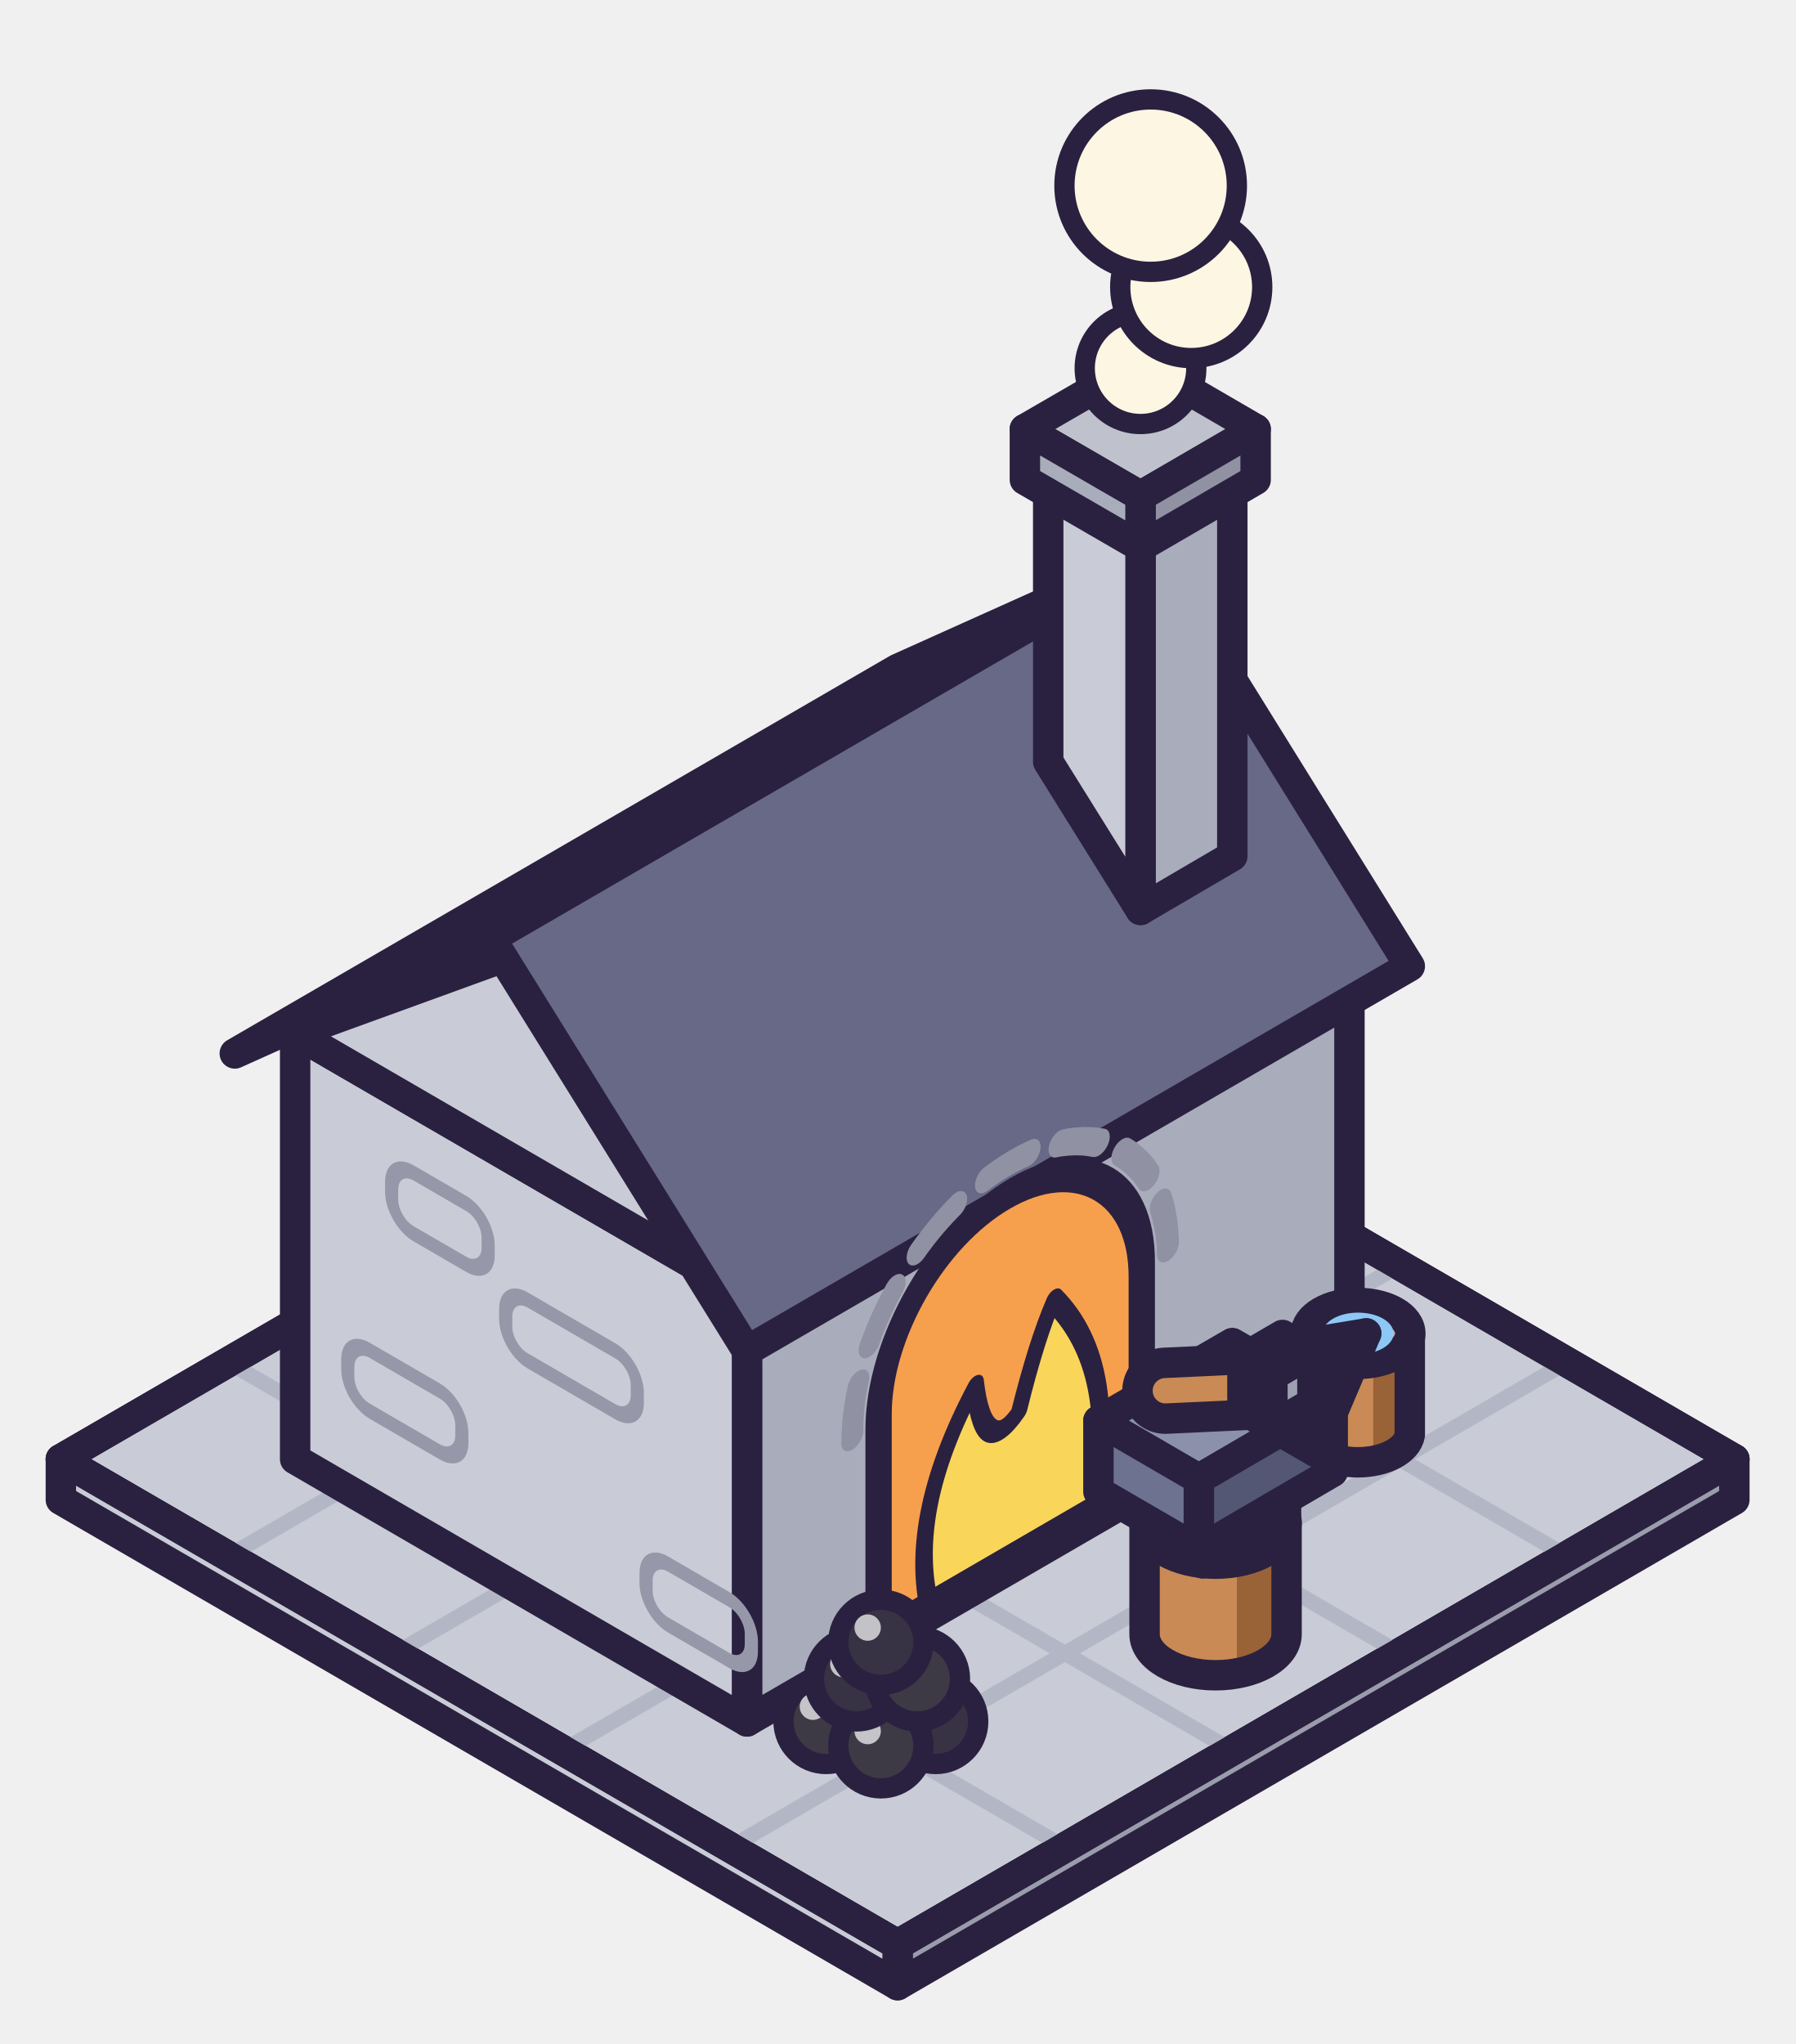
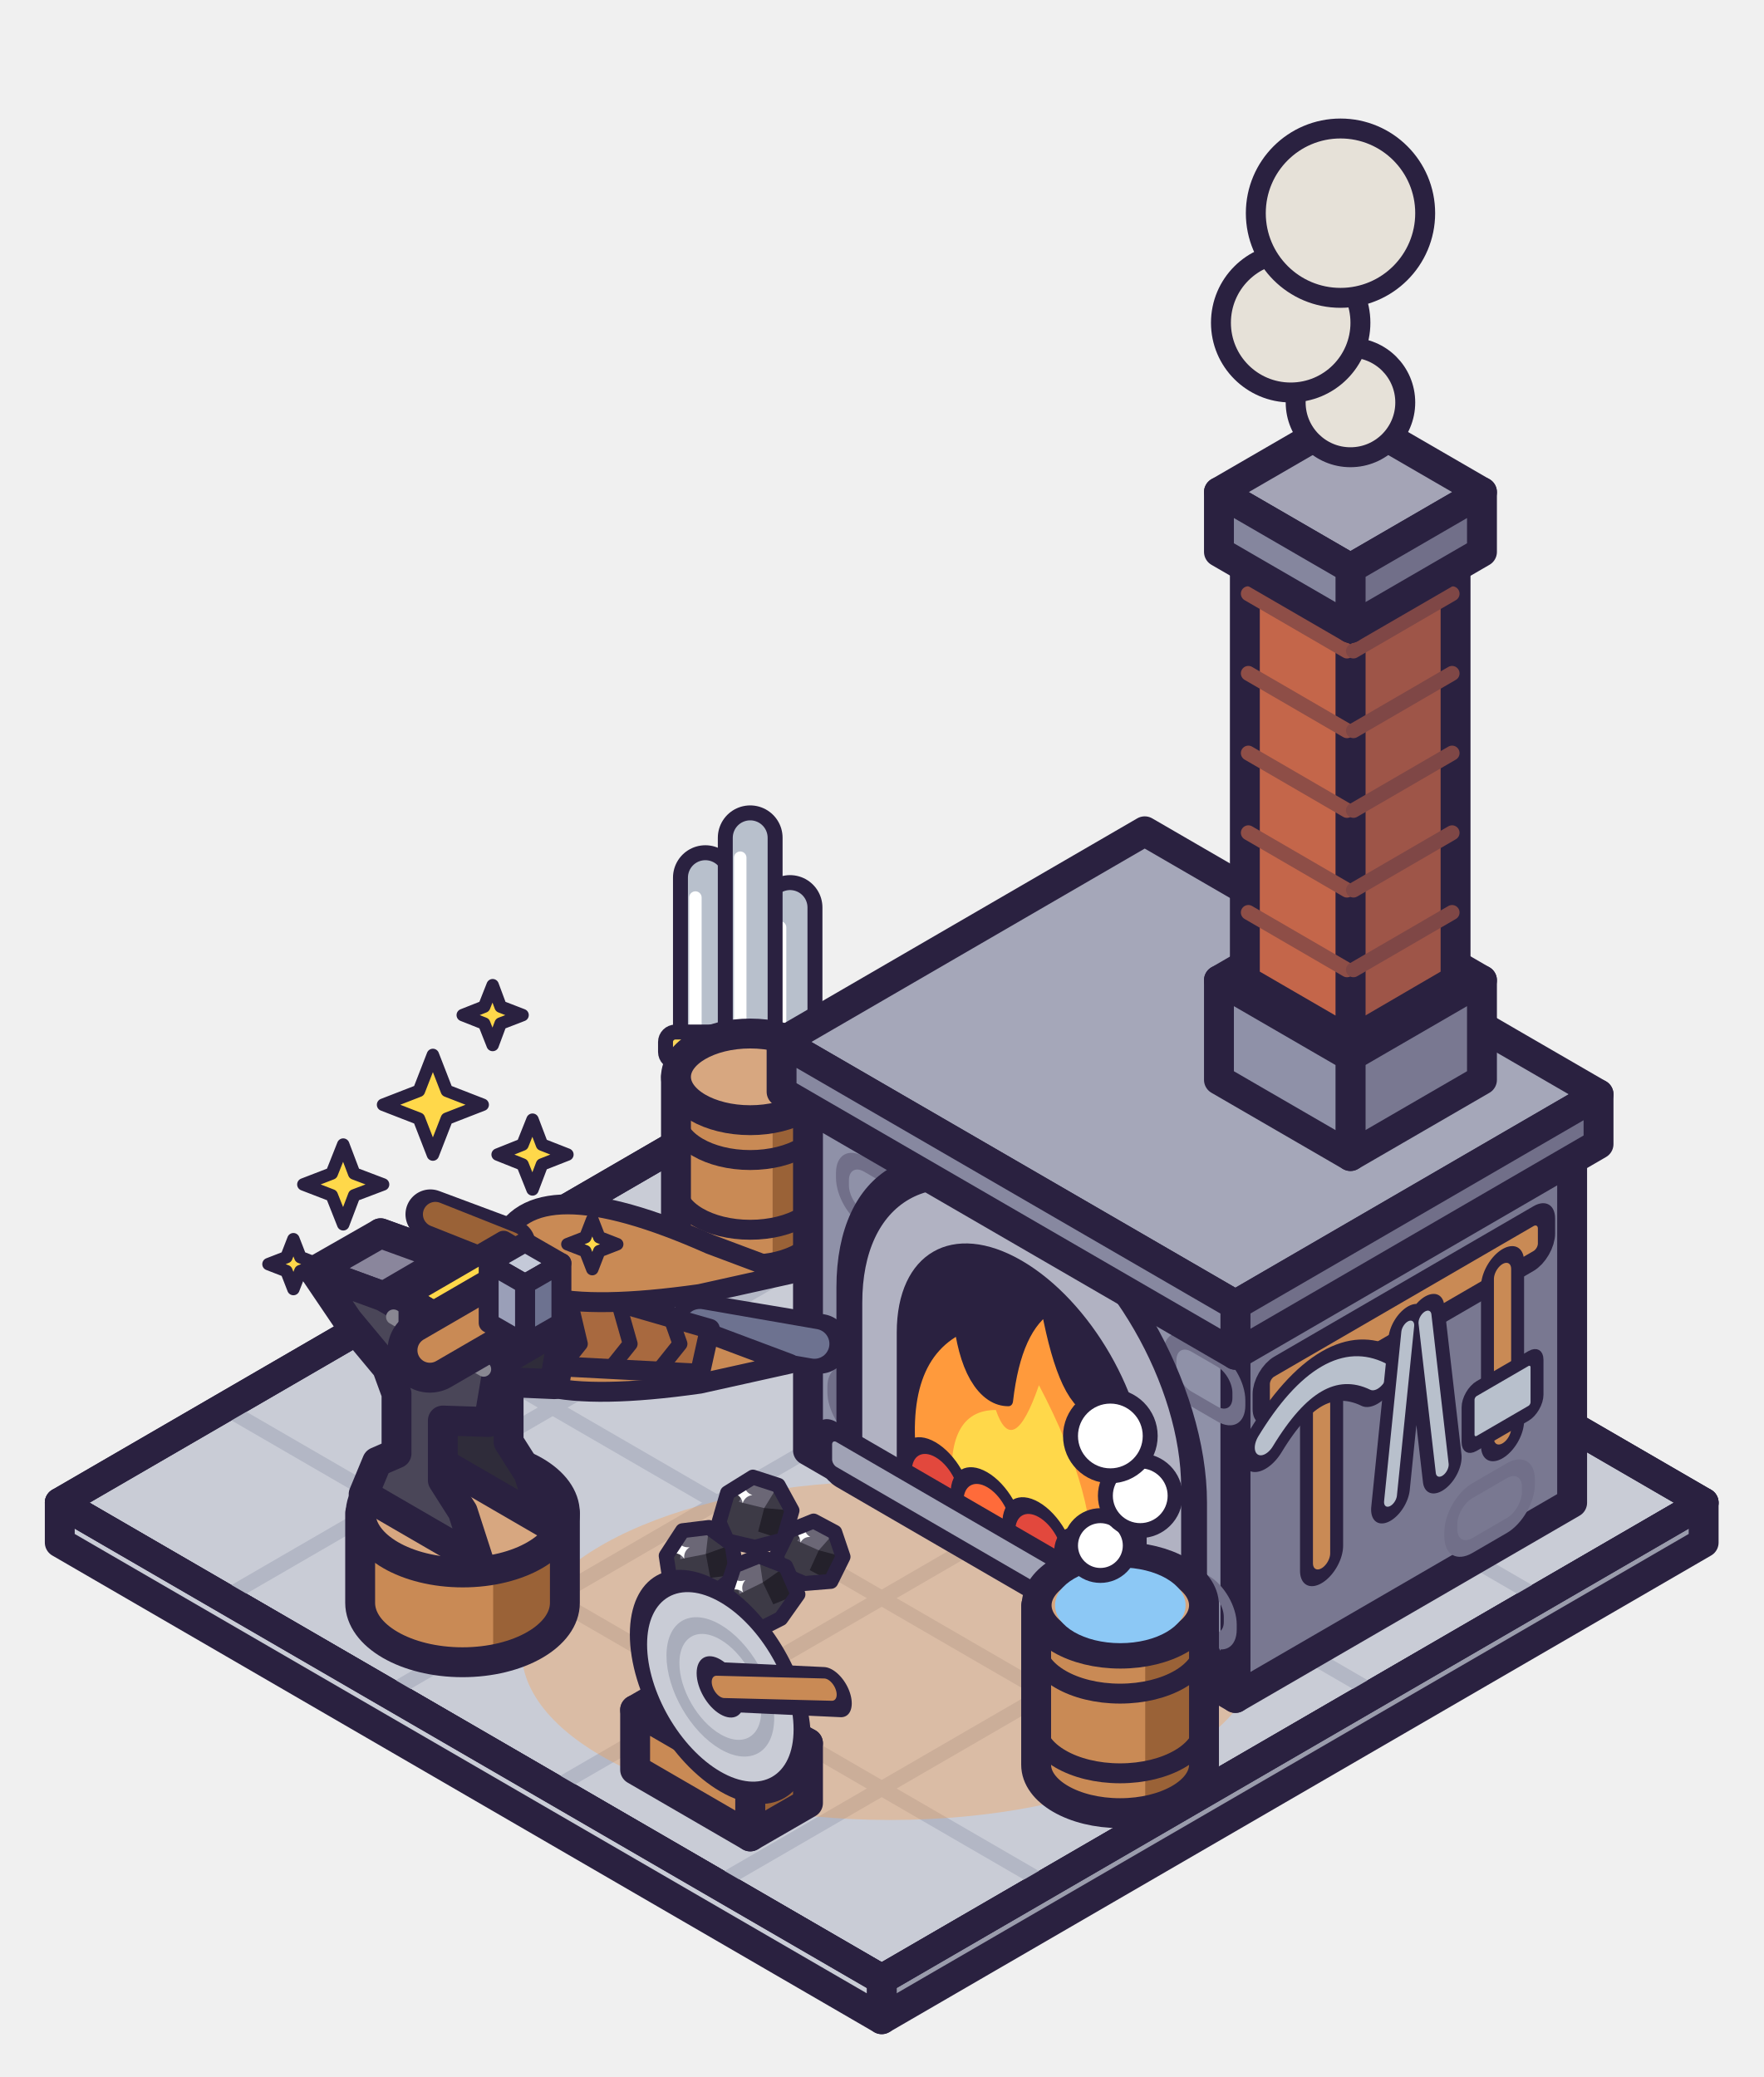
- <svg xmlns="http://www.w3.org/2000/svg" width="354" height="403" viewBox="0 0 354 403" stroke-linejoin="round" stroke-linecap="round">
+ <svg xmlns="http://www.w3.org/2000/svg" width="354" height="417" viewBox="0 0 354 417" stroke-linejoin="round" stroke-linecap="round">
  <defs>
    <clipPath id="cyl1">
-       <path d="M257.5 262.9 L257.5 282.9 A10.3 6 0 0 0 278 282.9 L278 262.9 Z" />
+       <path d="M135.7 216.2 L135.7 246.2 A14.9 8.7 0 0 0 165.5 246.2 L165.5 216.2 Z" />
    </clipPath>
    <clipPath id="cyl2">
-       <path d="M225.7 300.2 L225.7 322.2 A14 8.1 0 0 0 253.7 322.2 L253.7 300.2 Z" />
+       <path d="M72.3 303.8 L72.3 321.8 A20.5 11.9 0 0 0 113.4 321.8 L113.4 303.8 Z" />
+     </clipPath>
+     <clipPath id="cyl3">
+       <path d="M208 322.3 L208 354.3 A16.8 9.7 0 0 0 241.7 354.3 L241.7 322.3 Z" />
    </clipPath>
  </defs>
-   <polygon points="177,192 342,287.7 177,383.4 12,287.7" fill="#c9ccd6" stroke="#2a2140" stroke-width="6" />
-   <polygon points="342,295.7 177,391.4 177,383.4 342,287.7" fill="#9a9cac" stroke="#2a2140" stroke-width="6" />
-   <polygon points="177,391.4 12,295.7 12,287.7 177,383.4" fill="#c9ccd6" stroke="#2a2140" stroke-width="6" />
-   <path d="M207.4 212.7 L47.6 305.3" stroke="#b3b7c5" stroke-width="3" fill="none" />
-   <path d="M146.6 212.7 L306.4 305.3" stroke="#b3b7c5" stroke-width="3" fill="none" />
-   <path d="M240.4 231.8 L80.6 324.4" stroke="#b3b7c5" stroke-width="3" fill="none" />
-   <path d="M113.6 231.8 L273.4 324.4" stroke="#b3b7c5" stroke-width="3" fill="none" />
-   <path d="M273.4 251 L113.6 343.6" stroke="#b3b7c5" stroke-width="3" fill="none" />
-   <path d="M80.6 251 L240.4 343.6" stroke="#b3b7c5" stroke-width="3" fill="none" />
-   <path d="M306.4 270.1 L146.6 362.7" stroke="#b3b7c5" stroke-width="3" fill="none" />
-   <path d="M47.6 270.1 L207.4 362.7" stroke="#b3b7c5" stroke-width="3" fill="none" />
-   <polygon points="177,192 342,287.7 177,383.4 12,287.7" fill="none" stroke="#2a2140" stroke-width="6" />
-   <polygon points="177,134.8 266.1,186.5 147.3,255.4 58.2,203.7" fill="#d9dbe2" stroke="#2a2140" stroke-width="6" />
-   <polygon points="266.1,270.5 147.3,339.4 147.3,255.4 266.1,186.5" fill="#a9adbb" stroke="#2a2140" stroke-width="6" />
-   <polygon points="147.3,339.4 58.2,287.7 58.2,203.7 147.3,255.4" fill="#c9ccd6" stroke="#2a2140" stroke-width="6" />
-   <g transform="matrix(0.865 0.502 0 1 58.2 287.7)">
-     <rect x="12" y="-30" width="26" height="12" rx="5" fill="none" stroke="#9698a9" stroke-width="3" />
+   <polygon points="177,206 342,301.7 177,397.4 12,301.7" fill="#c9ccd6" stroke="#2a2140" stroke-width="6" />
+   <polygon points="342,309.7 177,405.4 177,397.4 342,301.7" fill="#9a9cac" stroke="#2a2140" stroke-width="6" />
+   <polygon points="177,405.4 12,309.7 12,301.7 177,397.4" fill="#c9ccd6" stroke="#2a2140" stroke-width="6" />
+   <path d="M207.4 226.7 L47.6 319.3" stroke="#b3b7c5" stroke-width="3" fill="none" />
+   <path d="M146.6 226.7 L306.4 319.3" stroke="#b3b7c5" stroke-width="3" fill="none" />
+   <path d="M240.4 245.8 L80.6 338.4" stroke="#b3b7c5" stroke-width="3" fill="none" />
+   <path d="M113.6 245.8 L273.4 338.4" stroke="#b3b7c5" stroke-width="3" fill="none" />
+   <path d="M273.4 265 L113.6 357.6" stroke="#b3b7c5" stroke-width="3" fill="none" />
+   <path d="M80.6 265 L240.4 357.6" stroke="#b3b7c5" stroke-width="3" fill="none" />
+   <path d="M306.4 284.1 L146.6 376.7" stroke="#b3b7c5" stroke-width="3" fill="none" />
+   <path d="M47.6 284.1 L207.4 376.7" stroke="#b3b7c5" stroke-width="3" fill="none" />
+   <polygon points="177,206 342,301.7 177,397.4 12,301.7" fill="none" stroke="#2a2140" stroke-width="6" />
+   <ellipse cx="178.7" cy="331.4" rx="74" ry="34" fill="#ff9a3c" opacity="0.32" />
+   <path d="M141.6 216.2 L141.6 176.2" stroke="#2a2140" stroke-width="13" />
+   <path d="M141.6 216.2 L141.6 176.2" stroke="#b8c0cc" stroke-width="7" />
+   <path d="M139.6 180.2 L139.6 208.2" stroke="#ffffff" stroke-width="2.5" />
+   <rect x="133.6" y="207.2" width="16" height="6" rx="2" fill="#f9d65a" stroke="#2a2140" stroke-width="3" />
+   <path d="M158.6 216.2 L158.6 182.2" stroke="#2a2140" stroke-width="13" />
+   <path d="M158.6 216.2 L158.6 182.2" stroke="#b8c0cc" stroke-width="7" />
+   <path d="M156.6 186.2 L156.6 208.2" stroke="#ffffff" stroke-width="2.5" />
+   <rect x="150.6" y="207.2" width="16" height="6" rx="2" fill="#f9d65a" stroke="#2a2140" stroke-width="3" />
+   <path d="M150.6 216.2 L150.6 168.2" stroke="#2a2140" stroke-width="13" />
+   <path d="M150.6 216.2 L150.6 168.2" stroke="#b8c0cc" stroke-width="7" />
+   <path d="M148.6 172.2 L148.6 208.2" stroke="#ffffff" stroke-width="2.5" />
+   <rect x="142.6" y="207.2" width="16" height="6" rx="2" fill="#f9d65a" stroke="#2a2140" stroke-width="3" />
+   <path d="M135.7 216.2 L135.7 246.2 A14.9 8.7 0 0 0 165.5 246.2 L165.5 216.2 Z" fill="#c98a55" />
+   <rect x="155.1" y="207.5" width="14.9" height="47.3" fill="#9a6237" clip-path="url(#cyl1)" />
+   <path d="M135.7 238.2 A14.9 8.7 0 0 0 165.5 238.2" stroke="#2a2140" stroke-width="4" fill="none" clip-path="url(#cyl1)" />
+   <path d="M135.7 224.2 A14.9 8.7 0 0 0 165.5 224.2" stroke="#2a2140" stroke-width="4" fill="none" clip-path="url(#cyl1)" />
+   <path d="M135.7 216.2 L135.7 246.2 A14.9 8.7 0 0 0 165.5 246.2 L165.5 216.2 Z" fill="none" stroke="#2a2140" stroke-width="6" />
+   <ellipse cx="150.6" cy="216.2" rx="14.9" ry="8.7" fill="#d7a780" stroke="#2a2140" stroke-width="6" />
+   <polygon points="229.8,179.9 315.6,229.7 248,268.9 162.2,219.2" fill="#b1b2c2" stroke="#2a2140" stroke-width="6" />
+   <polygon points="315.6,301.7 248,340.9 248,268.9 315.6,229.7" fill="#797891" stroke="#2a2140" stroke-width="6" />
+   <polygon points="248,340.9 162.2,291.2 162.2,219.2 248,268.9" fill="#8f91a8" stroke="#2a2140" stroke-width="6" />
+   <g transform="matrix(0.865 0.502 0 1 162.2 291.2)">
+     <rect x="6" y="-20" width="14" height="11" rx="5" fill="none" stroke="#716f89" stroke-width="3" />
  </g>
-   <g transform="matrix(0.865 0.502 0 1 58.2 287.7)">
-     <rect x="48" y="-58" width="30" height="12" rx="5" fill="none" stroke="#9698a9" stroke-width="3" />
+   <g transform="matrix(0.865 0.502 0 1 162.2 291.2)">
+     <rect x="8" y="-64" width="18" height="11" rx="5" fill="none" stroke="#716f89" stroke-width="3" />
  </g>
-   <g transform="matrix(0.865 0.502 0 1 58.2 287.7)">
-     <rect x="80" y="-22" width="24" height="12" rx="5" fill="none" stroke="#9698a9" stroke-width="3" />
+   <g transform="matrix(0.865 0.502 0 1 162.2 291.2)">
+     <rect x="84" y="-66" width="16" height="11" rx="5" fill="none" stroke="#716f89" stroke-width="3" />
  </g>
-   <g transform="matrix(0.865 0.502 0 1 58.2 287.7)">
-     <rect x="22" y="-70" width="22" height="12" rx="5" fill="none" stroke="#9698a9" stroke-width="3" />
+   <g transform="matrix(0.865 0.502 0 1 162.2 291.2)">
+     <rect x="86" y="-20" width="12" height="11" rx="5" fill="none" stroke="#716f89" stroke-width="3" />
  </g>
-   <polygon points="58.2,203.7 147.3,255.4 102.8,187.5" fill="#c9ccd6" stroke="#2a2140" stroke-width="6" />
-   <polygon points="177,131.9 46.3,207.7 96.8,185 227.5,109.2" fill="#7c7f9e" stroke="#2a2140" stroke-width="6" />
-   <polygon points="278,190.5 147.3,266.3 96.8,185 227.5,109.2" fill="#686887" stroke="#2a2140" stroke-width="6" />
-   <polygon points="224.9,84 243,94.6 224.9,105.1 206.7,94.6" fill="#d9dbe2" stroke="#2a2140" stroke-width="6" />
-   <polygon points="243,168.8 224.9,179.4 224.9,105.1 243,94.6" fill="#a9adbb" stroke="#2a2140" stroke-width="6" />
-   <polygon points="224.9,179.4 206.7,150.2 206.7,94.6 224.9,105.1" fill="#c9ccd6" stroke="#2a2140" stroke-width="6" />
-   <polygon points="224.9,71.4 247.6,84.6 224.9,97.8 202.1,84.6" fill="#bfc2cc" stroke="#2a2140" stroke-width="6" />
-   <polygon points="247.6,94.6 224.9,107.8 224.9,97.8 247.6,84.6" fill="#9091a2" stroke="#2a2140" stroke-width="6" />
-   <polygon points="224.9,107.8 202.1,94.6 202.1,84.6 224.9,97.8" fill="#a9adbb" stroke="#2a2140" stroke-width="6" />
-   <circle cx="224.9" cy="72.6" r="11" fill="#fdf6e3" stroke="#2a2140" stroke-width="4" />
-   <circle cx="234.9" cy="56.6" r="14" fill="#fdf6e3" stroke="#2a2140" stroke-width="4" />
-   <circle cx="226.9" cy="36.6" r="17" fill="#fdf6e3" stroke="#2a2140" stroke-width="4" />
-   <g transform="matrix(0.865 -0.502 0 1 147.3 339.4)">
-     <path d="M30 0 L30 -44 A30 30 0 0 1 90 -44 L90 0 Z" fill="#f6a04d" stroke="#2a2140" stroke-width="6" />
-     <path d="M42 0 Q36 -22 52 -40 Q54 -24 62 -30 Q66 -42 70 -48 Q86 -26 78 0 Z" fill="#f9d65a" stroke="#2a2140" stroke-width="4" />
-     <path d="M30 -2 L90 -2" stroke="#2a2140" stroke-width="6" />
-     <path d="M24 -44 A36 36 0 0 1 96 -44" fill="none" stroke="#9091a2" stroke-width="5" stroke-dasharray="10 7" />
+   <g transform="matrix(0.865 -0.502 0 1 248 340.9)">
+     <rect x="50" y="-14" width="18" height="11" rx="5" fill="none" stroke="#716f89" stroke-width="3" />
  </g>
-   <path d="M257.5 262.9 L257.5 282.9 A10.3 6 0 0 0 278 282.9 L278 262.9 Z" fill="#c98a55" />
-   <rect x="270.8" y="257" width="10.3" height="31.9" fill="#9a6237" clip-path="url(#cyl1)" />
-   <path d="M257.5 262.9 L257.5 282.9 A10.3 6 0 0 0 278 282.9 L278 262.9 Z" fill="none" stroke="#2a2140" stroke-width="6" />
-   <ellipse cx="267.8" cy="262.9" rx="10.3" ry="6" fill="#d7a780" stroke="#2a2140" stroke-width="6" />
-   <ellipse cx="267.8" cy="262.9" rx="7" ry="4.1" fill="#8cc8f5" />
-   <circle cx="162.9" cy="339.4" r="8.4" fill="#3d3a46" stroke="#2a2140" stroke-width="4" />
-   <circle cx="160.3" cy="336.5" r="2.6" fill="#ffffff" opacity="0.7" />
-   <circle cx="184.5" cy="339.4" r="8.4" fill="#373244" stroke="#2a2140" stroke-width="4" />
-   <circle cx="181.9" cy="336.5" r="2.6" fill="#ffffff" opacity="0.7" />
-   <circle cx="173.7" cy="344.2" r="8.4" fill="#3d3a46" stroke="#2a2140" stroke-width="4" />
-   <circle cx="171.1" cy="341.3" r="2.6" fill="#ffffff" opacity="0.7" />
-   <circle cx="168.9" cy="331" r="8.4" fill="#373244" stroke="#2a2140" stroke-width="4" />
-   <circle cx="166.3" cy="328.1" r="2.6" fill="#ffffff" opacity="0.7" />
-   <circle cx="180.9" cy="331" r="8.4" fill="#3d3a46" stroke="#2a2140" stroke-width="4" />
-   <circle cx="178.3" cy="328.1" r="2.6" fill="#ffffff" opacity="0.7" />
-   <circle cx="173.7" cy="323.8" r="8.4" fill="#373244" stroke="#2a2140" stroke-width="4" />
-   <circle cx="171.1" cy="320.9" r="2.6" fill="#ffffff" opacity="0.7" />
-   <path d="M225.7 300.2 L225.7 322.2 A14 8.1 0 0 0 253.7 322.2 L253.7 300.2 Z" fill="#c98a55" />
-   <rect x="243.9" y="292" width="14" height="38.2" fill="#9a6237" clip-path="url(#cyl2)" />
-   <path d="M225.7 300.2 L225.7 322.2 A14 8.1 0 0 0 253.7 322.2 L253.7 300.2 Z" fill="none" stroke="#2a2140" stroke-width="6" />
-   <ellipse cx="239.7" cy="300.2" rx="14" ry="8.1" fill="#d7a780" stroke="#2a2140" stroke-width="6" />
-   <polygon points="242.3,284.1 253.6,290.6 237.1,300.2 225.8,293.7" fill="#8b90ab" stroke="#2a2140" stroke-width="6" />
-   <polygon points="253.6,298.6 237.1,308.2 237.1,300.2 253.6,290.6" fill="#535774" stroke="#2a2140" stroke-width="6" />
-   <polygon points="237.1,308.2 225.8,301.7 225.8,293.7 237.1,300.2" fill="#6d7290" stroke="#2a2140" stroke-width="6" />
-   <polygon points="243,264.8 262.8,276.2 236.4,291.6 216.6,280.1" fill="#8b90ab" stroke="#2a2140" stroke-width="6" />
-   <polygon points="262.8,290.2 236.4,305.6 236.4,291.6 262.8,276.2" fill="#535774" stroke="#2a2140" stroke-width="6" />
-   <polygon points="236.4,305.6 216.6,294.1 216.6,280.1 236.4,291.6" fill="#6d7290" stroke="#2a2140" stroke-width="6" />
-   <polygon points="246.3,278.7 259.5,286.3 259.5,274.3 246.3,266.7" fill="#6d7290" stroke="#2a2140" stroke-width="6" />
-   <polygon points="259.5,286.3 259.5,274.3 269.4,262.9" fill="#535774" stroke="#2a2140" stroke-width="6" />
-   <polygon points="259.5,274.3 246.3,266.7 269.4,262.9" fill="#8b90ab" stroke="#2a2140" stroke-width="6" />
-   <path d="M229.8 274.2 L251.3 273.2" stroke="#2a2140" stroke-width="17" fill="none" />
-   <path d="M229.8 274.2 L251.3 273.2" stroke="#c98a55" stroke-width="5" fill="none" />
-   <polygon points="252.9,263.2 258.8,266.6 250.9,271.2 245,267.8" fill="#cad0d9" stroke="#2a2140" stroke-width="6" />
-   <polygon points="258.8,276.6 250.9,281.2 250.9,271.2 258.8,266.6" fill="#9ca0b0" stroke="#2a2140" stroke-width="6" />
-   <polygon points="250.9,281.2 245,277.8 245,267.8 250.9,271.2" fill="#b8c0cc" stroke="#2a2140" stroke-width="6" />
+   <g transform="matrix(0.865 0.502 0 1 162.2 291.2)">
+     <path d="M9.6 0 V-36 A40 40 0 0 1 89.6 -36 V0 Z" fill="#b1b2c2" stroke="#2a2140" stroke-width="6" />
+     <path d="M9.6 -36 A40 40 0 0 1 89.6 -36" fill="none" stroke="#2a2140" stroke-width="3" stroke-dasharray="3 14" />
+     <path d="M20.6 -6 V-34 A29 29 0 0 1 78.6 -34 V-6 Z" fill="#2a2140" />
+     <path d="M23.6 -8 Q19.6 -30 35.6 -44 Q37.6 -30 45.6 -34 Q47.6 -50 55.6 -58 Q59.6 -40 65.6 -42 Q79.6 -26 75.6 -8 Z" fill="#ff9a3c" stroke="#2a2140" stroke-width="4" />
+     <path d="M33.6 -8 Q31.6 -24 43.6 -30 Q47.6 -22 53.6 -40 Q67.6 -24 65.6 -8 Z" fill="#ffd84a" />
+     <circle cx="29.6" cy="-8" r="7" fill="#e2483d" stroke="#2a2140" stroke-width="3" />
+     <circle cx="41.6" cy="-8" r="7" fill="#ff6b3a" stroke="#2a2140" stroke-width="3" />
+     <circle cx="53.6" cy="-8" r="7" fill="#e2483d" stroke="#2a2140" stroke-width="3" />
+     <circle cx="65.6" cy="-8" r="7" fill="#ff6b3a" stroke="#2a2140" stroke-width="3" />
+     <rect x="3.6" y="-7" width="92" height="9" rx="3" fill="#a0a2b5" stroke="#2a2140" stroke-width="4" />
+   </g>
+   <g transform="matrix(0.865 -0.502 0 1 248 340.9)">
+     <rect x="6" y="-62" width="66.2" height="9" rx="3" fill="#c98a55" stroke="#2a2140" stroke-width="4" />
+     <path d="M20 -54 L20 -18" stroke="#2a2140" stroke-width="10" fill="none" />
+     <path d="M20 -54 L20 -18" stroke="#c98a55" stroke-width="4" fill="none" />
+     <path d="M7 -48 Q20 -60 33 -48" stroke="#2a2140" stroke-width="11" fill="none" />
+     <path d="M7 -48 Q20 -60 33 -48" stroke="#b8c0cc" stroke-width="5" fill="none" />
+     <path d="M40 -54 L36 -22 M44 -54 L48 -22" stroke="#2a2140" stroke-width="9" fill="none" />
+     <path d="M40 -54 L36 -22 M44 -54 L48 -22" stroke="#b8c0cc" stroke-width="3" fill="none" />
+     <path d="M62 -54 L62 -22" stroke="#2a2140" stroke-width="10" fill="none" />
+     <path d="M62 -54 L62 -22" stroke="#c98a55" stroke-width="4" fill="none" />
+     <rect x="54" y="-34" width="16" height="11" rx="2" fill="#b8c0cc" stroke="#2a2140" stroke-width="3" />
+   </g>
+   <polygon points="229.8,166.9 320.9,219.7 248,262 156.9,209.2" fill="#a5a7b9" stroke="#2a2140" stroke-width="6" />
+   <polygon points="320.9,229.7 248,272 248,262 320.9,219.7" fill="#716f89" stroke="#2a2140" stroke-width="6" />
+   <polygon points="248,272 156.9,219.2 156.9,209.2 248,262" fill="#8788a0" stroke="#2a2140" stroke-width="6" />
+   <polygon points="271.1,181.5 297.5,196.8 271.1,212.1 244.7,196.8" fill="#b1b2c2" stroke="#2a2140" stroke-width="6" />
+   <polygon points="297.5,216.8 271.1,232.1 271.1,212.1 297.5,196.8" fill="#797891" stroke="#2a2140" stroke-width="6" />
+   <polygon points="271.1,232.1 244.7,216.8 244.7,196.8 271.1,212.1" fill="#8f91a8" stroke="#2a2140" stroke-width="6" />
+   <polygon points="271.1,98.6 292.2,110.8 271.1,123.1 249.9,110.8" fill="#d38c77" stroke="#2a2140" stroke-width="6" />
+   <polygon points="292.2,196.8 271.1,209.1 271.1,123.1 292.2,110.8" fill="#9e5548" stroke="#2a2140" stroke-width="6" />
+   <polygon points="271.1,209.1 249.9,196.8 249.9,110.8 271.1,123.1" fill="#c4664a" stroke="#2a2140" stroke-width="6" />
+   <path d="M250.6 183.2 L270.4 194.7" stroke="#8e4e47" stroke-width="3" fill="none" />
+   <path d="M271.7 194.7 L291.5 183.2" stroke="#7f4746" stroke-width="3" fill="none" />
+   <path d="M250.6 167.2 L270.4 178.7" stroke="#8e4e47" stroke-width="3" fill="none" />
+   <path d="M271.7 178.7 L291.5 167.2" stroke="#7f4746" stroke-width="3" fill="none" />
+   <path d="M250.6 151.2 L270.4 162.7" stroke="#8e4e47" stroke-width="3" fill="none" />
+   <path d="M271.7 162.7 L291.5 151.2" stroke="#7f4746" stroke-width="3" fill="none" />
+   <path d="M250.6 135.2 L270.4 146.7" stroke="#8e4e47" stroke-width="3" fill="none" />
+   <path d="M271.7 146.7 L291.5 135.2" stroke="#7f4746" stroke-width="3" fill="none" />
+   <path d="M250.6 119.2 L270.4 130.7" stroke="#8e4e47" stroke-width="3" fill="none" />
+   <path d="M271.7 130.7 L291.5 119.2" stroke="#7f4746" stroke-width="3" fill="none" />
+   <polygon points="271.1,83.5 297.5,98.8 271.1,114.1 244.7,98.8" fill="#a4a4b6" stroke="#2a2140" stroke-width="6" />
+   <polygon points="297.5,110.8 271.1,126.1 271.1,114.1 297.5,98.8" fill="#716f89" stroke="#2a2140" stroke-width="6" />
+   <polygon points="271.1,126.1 244.7,110.8 244.7,98.8 271.1,114.1" fill="#85869e" stroke="#2a2140" stroke-width="6" />
+   <circle cx="271.1" cy="80.8" r="11" fill="#e6e1d8" stroke="#2a2140" stroke-width="4" />
+   <circle cx="259.1" cy="64.8" r="14" fill="#e6e1d8" stroke="#2a2140" stroke-width="4" />
+   <circle cx="269.1" cy="42.8" r="17" fill="#e6e1d8" stroke="#2a2140" stroke-width="4" />
+   <path d="M140.5 265.8 L164.5 269.8" stroke="#2a2140" stroke-width="12" />
+   <path d="M140.5 265.8 L163.5 269.8" stroke="#6d7290" stroke-width="6" />
+   <path d="M158.5 273.8 L142.5 267.8 Q106.5 251.8 100.4 267.8 Q98.4 283.8 140.5 277.8 Z" fill="#c98a55" stroke="#2a2140" stroke-width="4" />
+   <path d="M142.5 266.8 L104.5 255.8 L102.5 273.8 L140.5 275.8 Z" fill="#a8693f" stroke="#2a2140" stroke-width="4" />
+   <path d="M132.5 258.5 L136.5 269.8 L132.5 274.8" fill="none" stroke="#2a2140" stroke-width="3" />
+   <path d="M122.5 255.7 L126.5 269.8 L122.5 274.8" fill="none" stroke="#2a2140" stroke-width="3" />
+   <path d="M112.5 252.9 L116.5 269.8 L112.5 274.8" fill="none" stroke="#2a2140" stroke-width="3" />
+   <path d="M158.5 255.8 L142.5 249.8 Q106.5 233.8 100.4 249.8 Q98.4 265.8 140.5 259.8 Z" fill="#c98a55" stroke="#2a2140" stroke-width="4" />
+   <path d="M102.5 249.8 L86.4 243.8 M102.5 271.8 L86.4 273.8" stroke="#2a2140" stroke-width="10" />
+   <path d="M102.5 249.8 L87.4 243.8 M102.5 271.8 L87.4 273.8" stroke="#9a6237" stroke-width="5" />
+   <g transform="translate(140.3 314) rotate(-20) scale(0.2) translate(-50 -55)">
+     <polygon points="16,66 22,36 46,18 72,24 88,48 82,78 54,88 26,84" fill="#3d3a46" />
+     <polygon points="46,18 72,24 60,48 34,44" fill="#6b6776" />
+     <polygon points="60,48 88,48 82,78 56,72" fill="#24212b" />
+     <path d="M38 27 Q39.8 34.2 47 36 Q39.8 37.8 38 45 Q36.2 37.8 29 36 Q36.2 34.2 38 27 Z" fill="#ffffff" />
+     <polygon points="16,66 22,36 46,18 72,24 88,48 82,78 54,88 26,84" fill="none" stroke="#2a2140" stroke-width="15" />
+   </g>
+   <g transform="translate(162.3 312) rotate(15) scale(0.18) translate(-50 -55)">
+     <polygon points="16,66 22,36 46,18 72,24 88,48 82,78 54,88 26,84" fill="#3d3a46" />
+     <polygon points="46,18 72,24 60,48 34,44" fill="#6b6776" />
+     <polygon points="60,48 88,48 82,78 56,72" fill="#24212b" />
+     <path d="M38 27 Q39.8 34.2 47 36 Q39.8 37.8 38 45 Q36.2 37.8 29 36 Q36.2 34.2 38 27 Z" fill="#ffffff" />
+     <polygon points="16,66 22,36 46,18 72,24 88,48 82,78 54,88 26,84" fill="none" stroke="#2a2140" stroke-width="16.7" />
+   </g>
+   <g transform="translate(151.3 304) rotate(5) scale(0.2) translate(-50 -55)">
+     <polygon points="16,66 22,36 46,18 72,24 88,48 82,78 54,88 26,84" fill="#3d3a46" />
+     <polygon points="46,18 72,24 60,48 34,44" fill="#6b6776" />
+     <polygon points="60,48 88,48 82,78 56,72" fill="#24212b" />
+     <path d="M38 27 Q39.8 34.2 47 36 Q39.8 37.8 38 45 Q36.2 37.8 29 36 Q36.2 34.2 38 27 Z" fill="#ffffff" />
+     <polygon points="16,66 22,36 46,18 72,24 88,48 82,78 54,88 26,84" fill="none" stroke="#2a2140" stroke-width="15" />
+   </g>
+   <g transform="translate(152.3 320) rotate(-35) scale(0.2) translate(-50 -55)">
+     <polygon points="16,66 22,36 46,18 72,24 88,48 82,78 54,88 26,84" fill="#3d3a46" />
+     <polygon points="46,18 72,24 60,48 34,44" fill="#6b6776" />
+     <polygon points="60,48 88,48 82,78 56,72" fill="#24212b" />
+     <path d="M38 27 Q39.8 34.2 47 36 Q39.8 37.8 38 45 Q36.2 37.8 29 36 Q36.2 34.2 38 27 Z" fill="#ffffff" />
+     <polygon points="16,66 22,36 46,18 72,24 88,48 82,78 54,88 26,84" fill="none" stroke="#2a2140" stroke-width="15" />
+   </g>
+   <path d="M72.3 303.8 L72.3 321.8 A20.5 11.9 0 0 0 113.4 321.8 L113.4 303.8 Z" fill="#c98a55" />
+   <rect x="99" y="291.9" width="20.5" height="41.8" fill="#9a6237" clip-path="url(#cyl2)" />
+   <path d="M72.3 303.8 L72.3 321.8 A20.5 11.9 0 0 0 113.4 321.8 L113.4 303.8 Z" fill="none" stroke="#2a2140" stroke-width="6" />
+   <ellipse cx="92.9" cy="303.8" rx="20.5" ry="11.9" fill="#d7a780" stroke="#2a2140" stroke-width="6" />
+   <polygon points="86.3,292.3 109.4,305.7 106.1,295.8 102.1,289.5 102.1,277.5 111.3,277.9 113.3,266 90.2,252.6 76.4,247.6 83,257.4 90.9,267 92.9,272.1 92.9,284.1 88.9,285.8" fill="#2f2c3a" stroke="#2a2140" stroke-width="6" />
+   <polygon points="100.1,273.7 77,260.3 90.2,252.6 113.3,266" fill="#8a869c" stroke="#2a2140" stroke-width="6" />
+   <polygon points="77,260.3 63.1,255.2 76.4,247.6 90.2,252.6" fill="#8a869c" stroke="#2a2140" stroke-width="6" />
+   <polygon points="73,300 96.1,313.4 92.9,303.5 88.9,297.2 88.9,285.2 98.1,285.5 100.1,273.7 77,260.3 63.1,255.2 69.8,265.1 77.7,274.6 79.6,279.8 79.6,291.8 75.7,293.5" fill="#4a4658" stroke="#2a2140" stroke-width="6" />
+   <path d="M79 264.4 L97.1 274.9" stroke="#898792" stroke-width="3" fill="none" />
+   <polygon points="101.1,249.1 106.7,252.4 87.6,263.5 82,260.2" fill="#ffd84a" stroke="#2a2140" stroke-width="4" />
+   <polygon points="106.7,258.4 87.6,269.5 87.6,263.5 106.7,252.4" fill="#ca7c3d" stroke="#2a2140" stroke-width="4" />
+   <polygon points="87.6,269.5 82,266.2 82,260.2 87.6,263.5" fill="#ff9a3c" stroke="#2a2140" stroke-width="4" />
+   <path d="M104.4 260.6 L86.3 271.1" stroke="#2a2140" stroke-width="17" fill="none" />
+   <path d="M104.4 260.6 L86.3 271.1" stroke="#c98a55" stroke-width="5" fill="none" />
+   <polygon points="105.4,249.4 112.7,253.6 105.4,257.8 98.1,253.6" fill="#c4c9d8" stroke="#2a2140" stroke-width="4" />
+   <polygon points="112.7,265.6 105.4,269.8 105.4,257.8 112.7,253.6" fill="#6d7290" stroke="#2a2140" stroke-width="4" />
+   <polygon points="105.4,269.8 98.1,265.6 98.1,253.6 105.4,257.8" fill="#9a9fb8" stroke="#2a2140" stroke-width="4" />
+   <path d="M68.9 229.8 L71.1 235.6 L76.9 237.8 L71.1 240 L68.9 245.8 L66.6 240 L60.9 237.8 L66.6 235.6 Z" fill="#ffd84a" stroke="#2a2140" stroke-width="2.5" />
+   <path d="M86.9 211.8 L89.7 219 L96.9 221.8 L89.7 224.6 L86.9 231.8 L84.1 224.6 L76.9 221.8 L84.1 219 Z" fill="#ffd84a" stroke="#2a2140" stroke-width="2.5" />
+   <path d="M106.9 224.8 L108.8 229.8 L113.9 231.8 L108.8 233.8 L106.9 238.8 L104.9 233.8 L99.9 231.8 L104.9 229.8 Z" fill="#ffd84a" stroke="#2a2140" stroke-width="2.5" />
+   <path d="M58.9 248.8 L60.3 252.4 L63.9 253.8 L60.3 255.2 L58.9 258.8 L57.5 255.2 L53.9 253.8 L57.5 252.4 Z" fill="#ffd84a" stroke="#2a2140" stroke-width="2.5" />
+   <path d="M118.9 244.8 L120.3 248.4 L123.9 249.8 L120.3 251.2 L118.9 254.8 L117.5 251.2 L113.9 249.8 L117.5 248.4 Z" fill="#ffd84a" stroke="#2a2140" stroke-width="2.5" />
+   <path d="M98.9 197.8 L100.5 202.1 L104.9 203.8 L100.5 205.5 L98.9 209.8 L97.2 205.5 L92.9 203.8 L97.2 202.1 Z" fill="#ffd84a" stroke="#2a2140" stroke-width="2.5" />
+   <polygon points="139.1,336.6 162.2,350 150.6,356.7 127.5,343.3" fill="#d7a780" stroke="#2a2140" stroke-width="6" />
+   <polygon points="162.2,362 150.6,368.7 150.6,356.7 162.2,350" fill="#9a6237" stroke="#2a2140" stroke-width="6" />
+   <polygon points="150.6,368.7 127.5,355.3 127.5,343.3 150.6,356.7" fill="#c98a55" stroke="#2a2140" stroke-width="6" />
+   <g transform="matrix(0.865 0.502 0 1 133.1 340)">
+     <circle cx="13.3" cy="-8" r="19" fill="#c9ccd6" stroke="#2a2140" stroke-width="4" />
+     <circle cx="13.3" cy="-8" r="11" fill="none" stroke="#a9adbb" stroke-width="3" />
+     <circle cx="13.3" cy="-8" r="4" fill="#6d7290" stroke="#2a2140" stroke-width="3" />
+     <path d="M13.3 -8 L39.3 -20" stroke="#2a2140" stroke-width="9" />
+     <path d="M13.3 -8 L38.3 -20" stroke="#c98a55" stroke-width="4" />
+   </g>
+   <path d="M208 322.3 L208 354.3 A16.8 9.7 0 0 0 241.7 354.3 L241.7 322.3 Z" fill="#c98a55" />
+   <rect x="229.9" y="312.6" width="16.8" height="51.5" fill="#9a6237" clip-path="url(#cyl3)" />
+   <path d="M208 346.3 A16.8 9.7 0 0 0 241.7 346.3" stroke="#2a2140" stroke-width="4" fill="none" clip-path="url(#cyl3)" />
+   <path d="M208 330.3 A16.8 9.7 0 0 0 241.7 330.3" stroke="#2a2140" stroke-width="4" fill="none" clip-path="url(#cyl3)" />
+   <path d="M208 322.3 L208 354.3 A16.8 9.7 0 0 0 241.7 354.3 L241.7 322.3 Z" fill="none" stroke="#2a2140" stroke-width="6" />
+   <ellipse cx="224.9" cy="322.3" rx="16.8" ry="9.7" fill="#d7a780" stroke="#2a2140" stroke-width="6" />
+   <ellipse cx="224.9" cy="322.3" rx="13.1" ry="7.6" fill="#8cc8f5" />
+   <circle cx="220.9" cy="310.3" r="6" fill="#ffffff" stroke="#2a2140" stroke-width="3" />
+   <circle cx="228.9" cy="300.3" r="7" fill="#ffffff" stroke="#2a2140" stroke-width="3" />
+   <circle cx="222.9" cy="288.3" r="8" fill="#ffffff" stroke="#2a2140" stroke-width="3" />
</svg>
